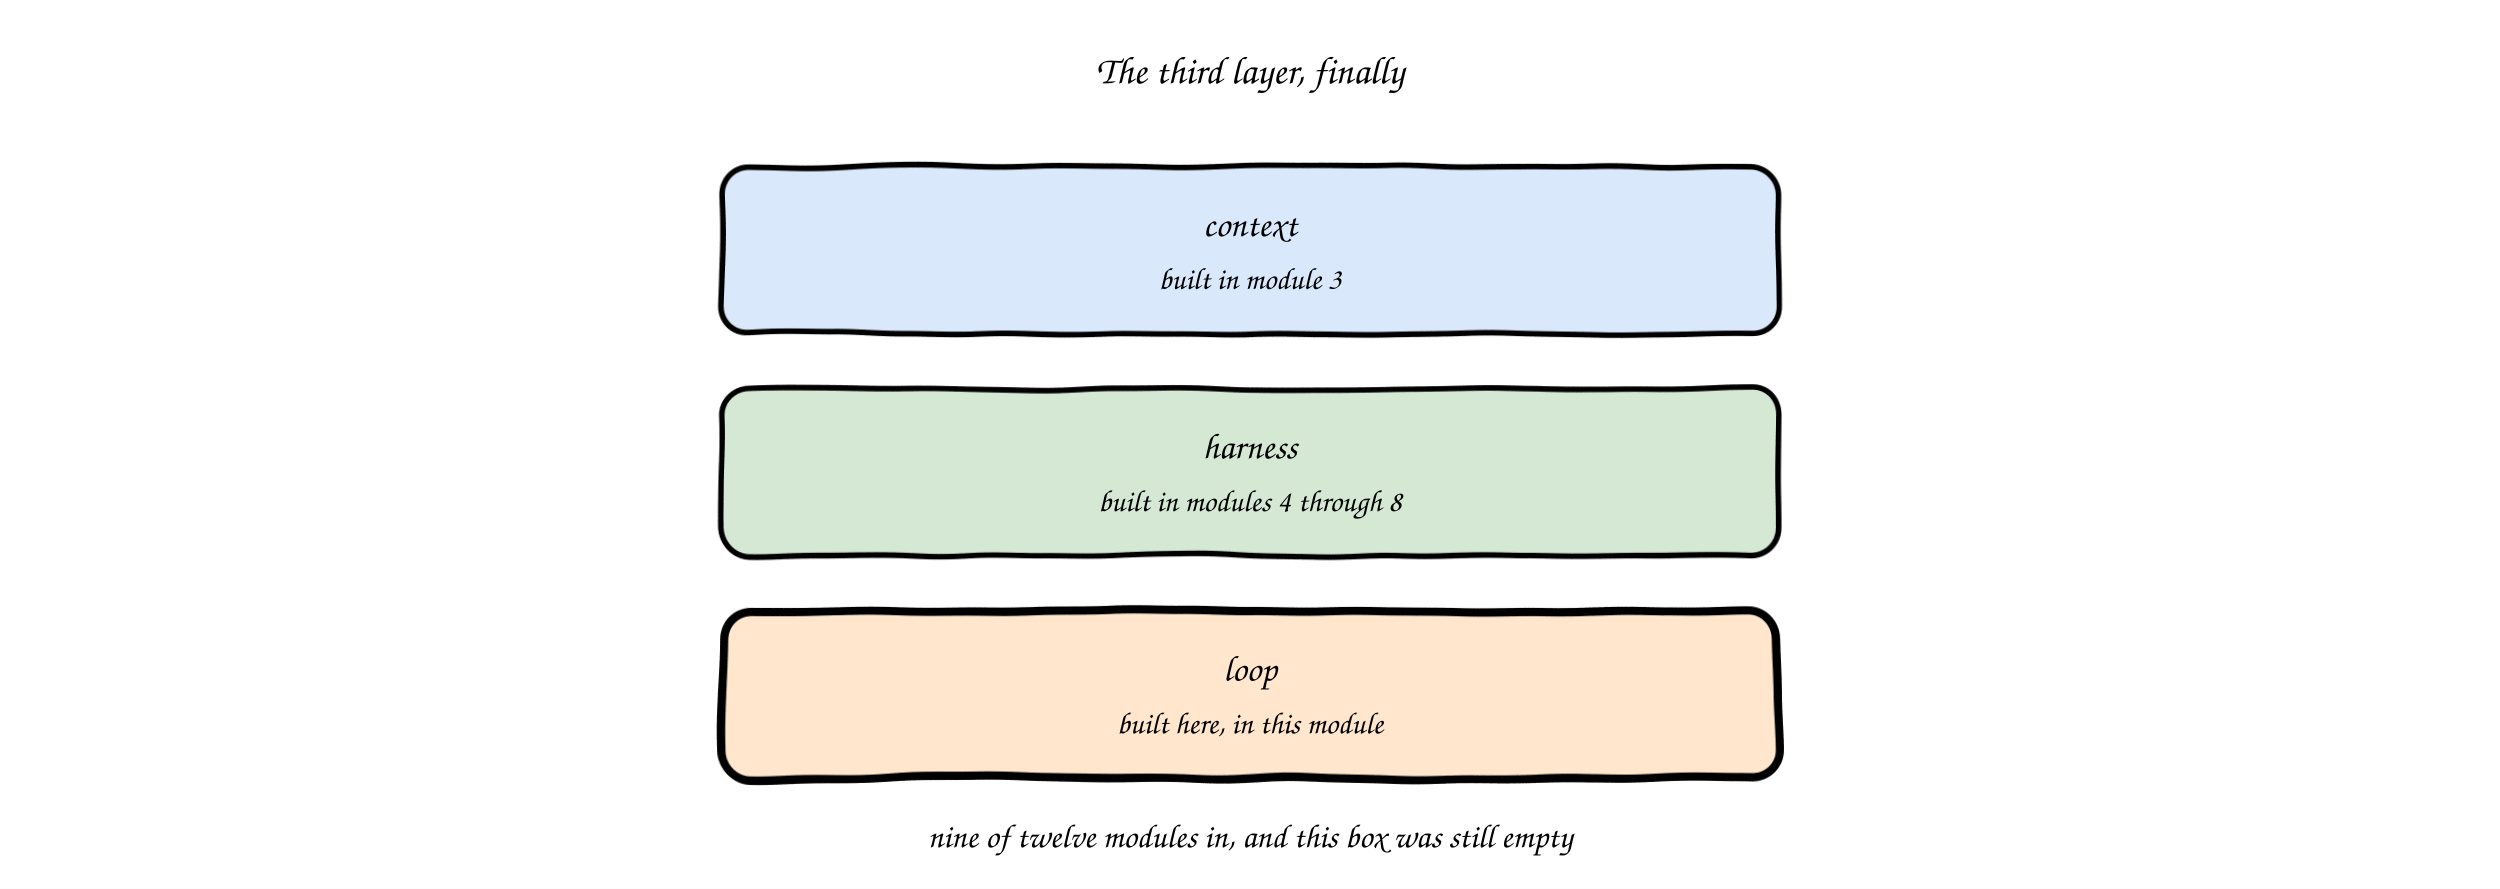
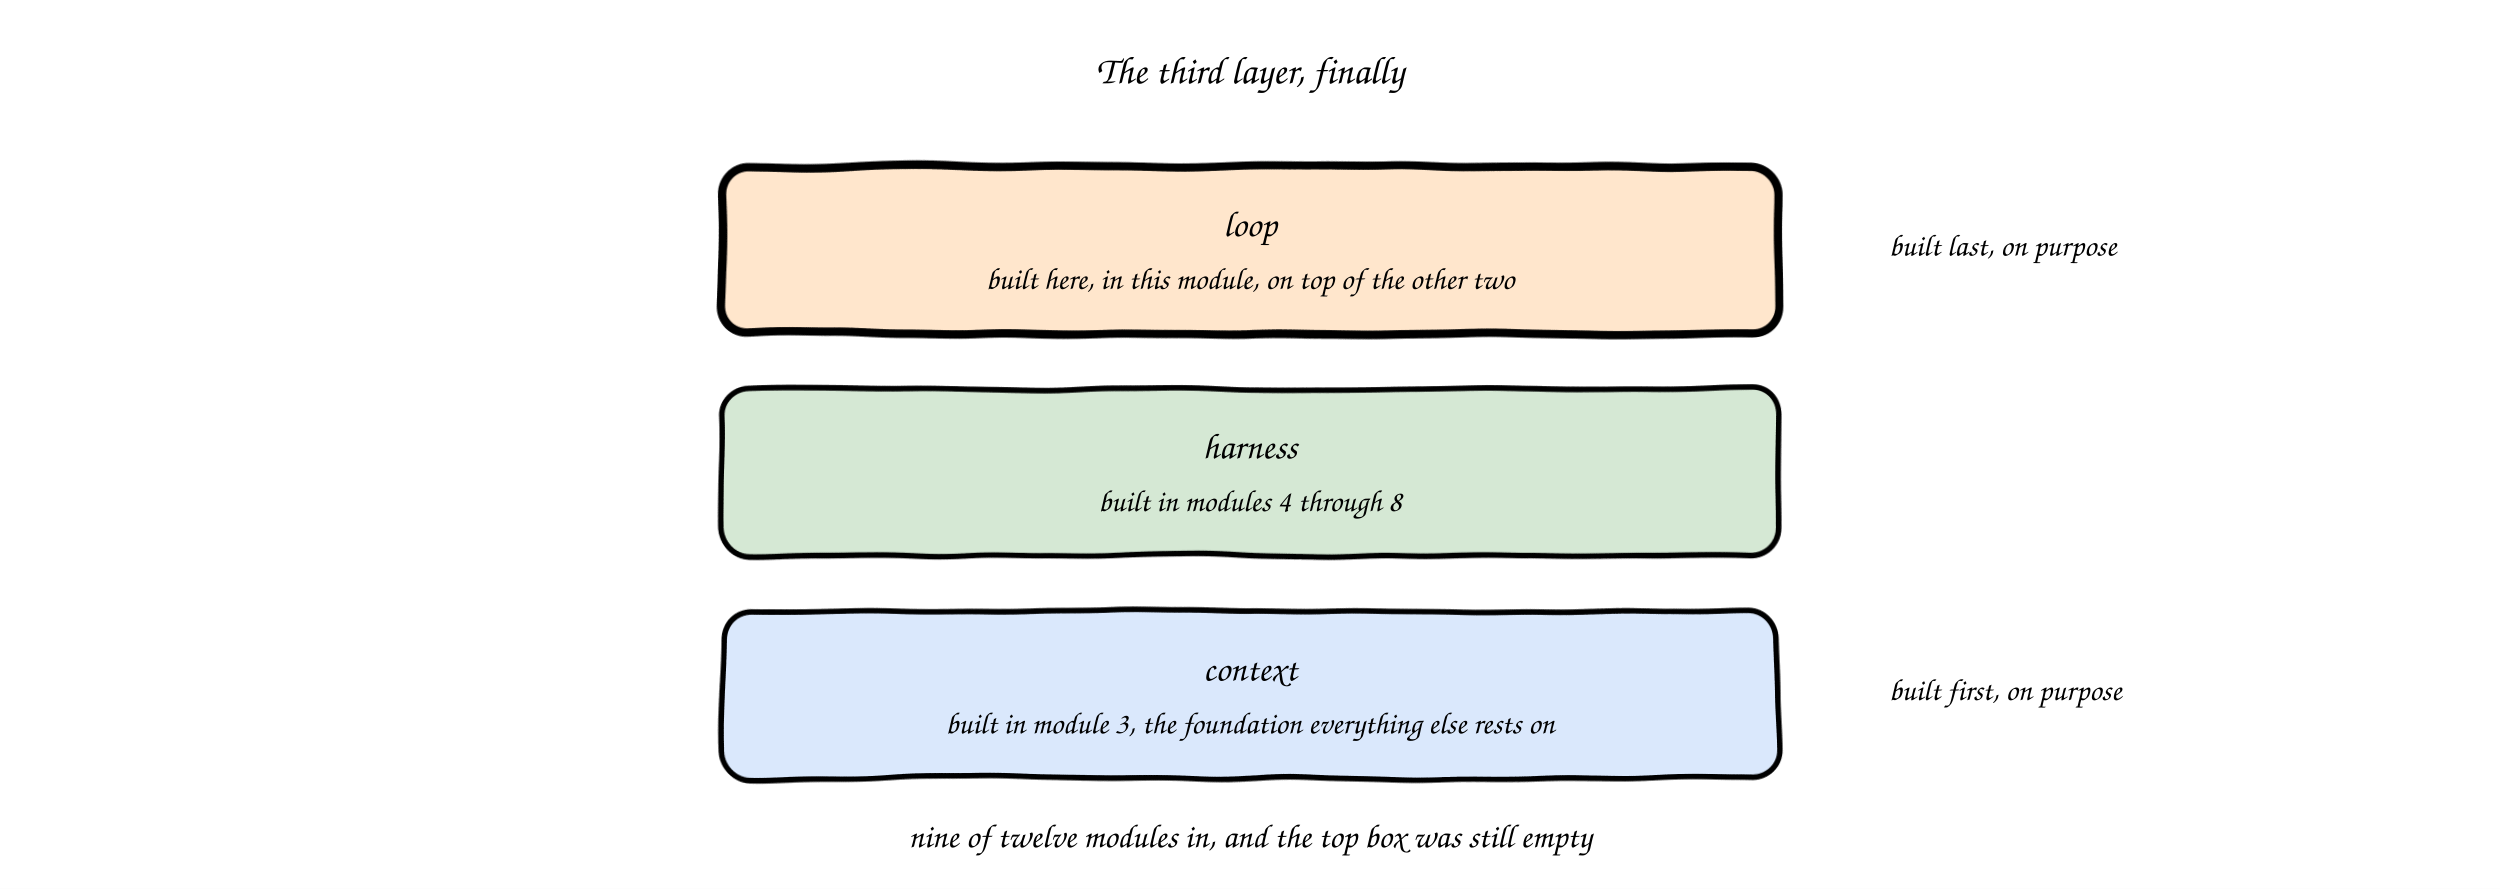
- <svg xmlns="http://www.w3.org/2000/svg" viewBox="0 0 900 320" role="img" aria-label="The three-layer diagnostic from module one, context, harness, and loop, drawn as three stacked boxes with the loop box highlighted as the one this module finally builds.">
+ <svg xmlns="http://www.w3.org/2000/svg" viewBox="0 0 900 320" role="img" aria-label="The three-layer diagnostic from module one drawn as a stack built bottom-up: context at the base, harness resting on it, loop on top, with the loop box highlighted as the one this module finally builds.">
  <defs>
    <filter id="sketch" filterUnits="userSpaceOnUse" x="0" y="0" width="900" height="320">
      <feTurbulence type="fractalNoise" baseFrequency="0.02" numOctaves="2" seed="9" result="noise" />
      <feDisplacementMap in="SourceGraphic" in2="noise" scale="3" xChannelSelector="R" yChannelSelector="G" />
    </filter>
  </defs>
  <rect x="0" y="0" width="900" height="320" fill="white" />
  <g font-family="Segoe Print, Bradley Hand, Comic Sans MS, cursive">
    <text x="450" y="30" text-anchor="middle" font-size="14" fill="black">The third layer, finally</text>
-     <rect x="260" y="60" width="380" height="60" rx="10" fill="#dae8fc" stroke="black" stroke-width="2" filter="url(#sketch)" />
-     <text x="450" y="85" text-anchor="middle" font-size="13" fill="black">context</text>
-     <text x="450" y="104" text-anchor="middle" font-size="11" fill="black">built in module 3</text>
+     <rect x="260" y="60" width="380" height="60" rx="10" fill="#ffe6cc" stroke="black" stroke-width="3" filter="url(#sketch)" />
+     <text x="450" y="85" text-anchor="middle" font-size="13" fill="black">loop</text>
+     <text x="450" y="104" text-anchor="middle" font-size="11" fill="black">built here, in this module, on top of the other two</text>
    <rect x="260" y="140" width="380" height="60" rx="10" fill="#d5e8d4" stroke="black" stroke-width="2" filter="url(#sketch)" />
    <text x="450" y="165" text-anchor="middle" font-size="13" fill="black">harness</text>
    <text x="450" y="184" text-anchor="middle" font-size="11" fill="black">built in modules 4 through 8</text>
-     <rect x="260" y="220" width="380" height="60" rx="10" fill="#ffe6cc" stroke="black" stroke-width="3" filter="url(#sketch)" />
-     <text x="450" y="245" text-anchor="middle" font-size="13" fill="black">loop</text>
-     <text x="450" y="264" text-anchor="middle" font-size="11" fill="black">built here, in this module</text>
-     <text x="450" y="305" text-anchor="middle" font-size="12" fill="black">nine of twelve modules in, and this box was still empty</text>
+     <rect x="260" y="220" width="380" height="60" rx="10" fill="#dae8fc" stroke="black" stroke-width="2" filter="url(#sketch)" />
+     <text x="450" y="245" text-anchor="middle" font-size="13" fill="black">context</text>
+     <text x="450" y="264" text-anchor="middle" font-size="11" fill="black">built in module 3, the foundation everything else rests on</text>
+     <text x="680" y="92" font-size="11" fill="black">built last, on purpose</text>
+     <text x="680" y="252" font-size="11" fill="black">built first, on purpose</text>
+     <text x="450" y="305" text-anchor="middle" font-size="12" fill="black">nine of twelve modules in, and the top box was still empty</text>
  </g>
</svg>
